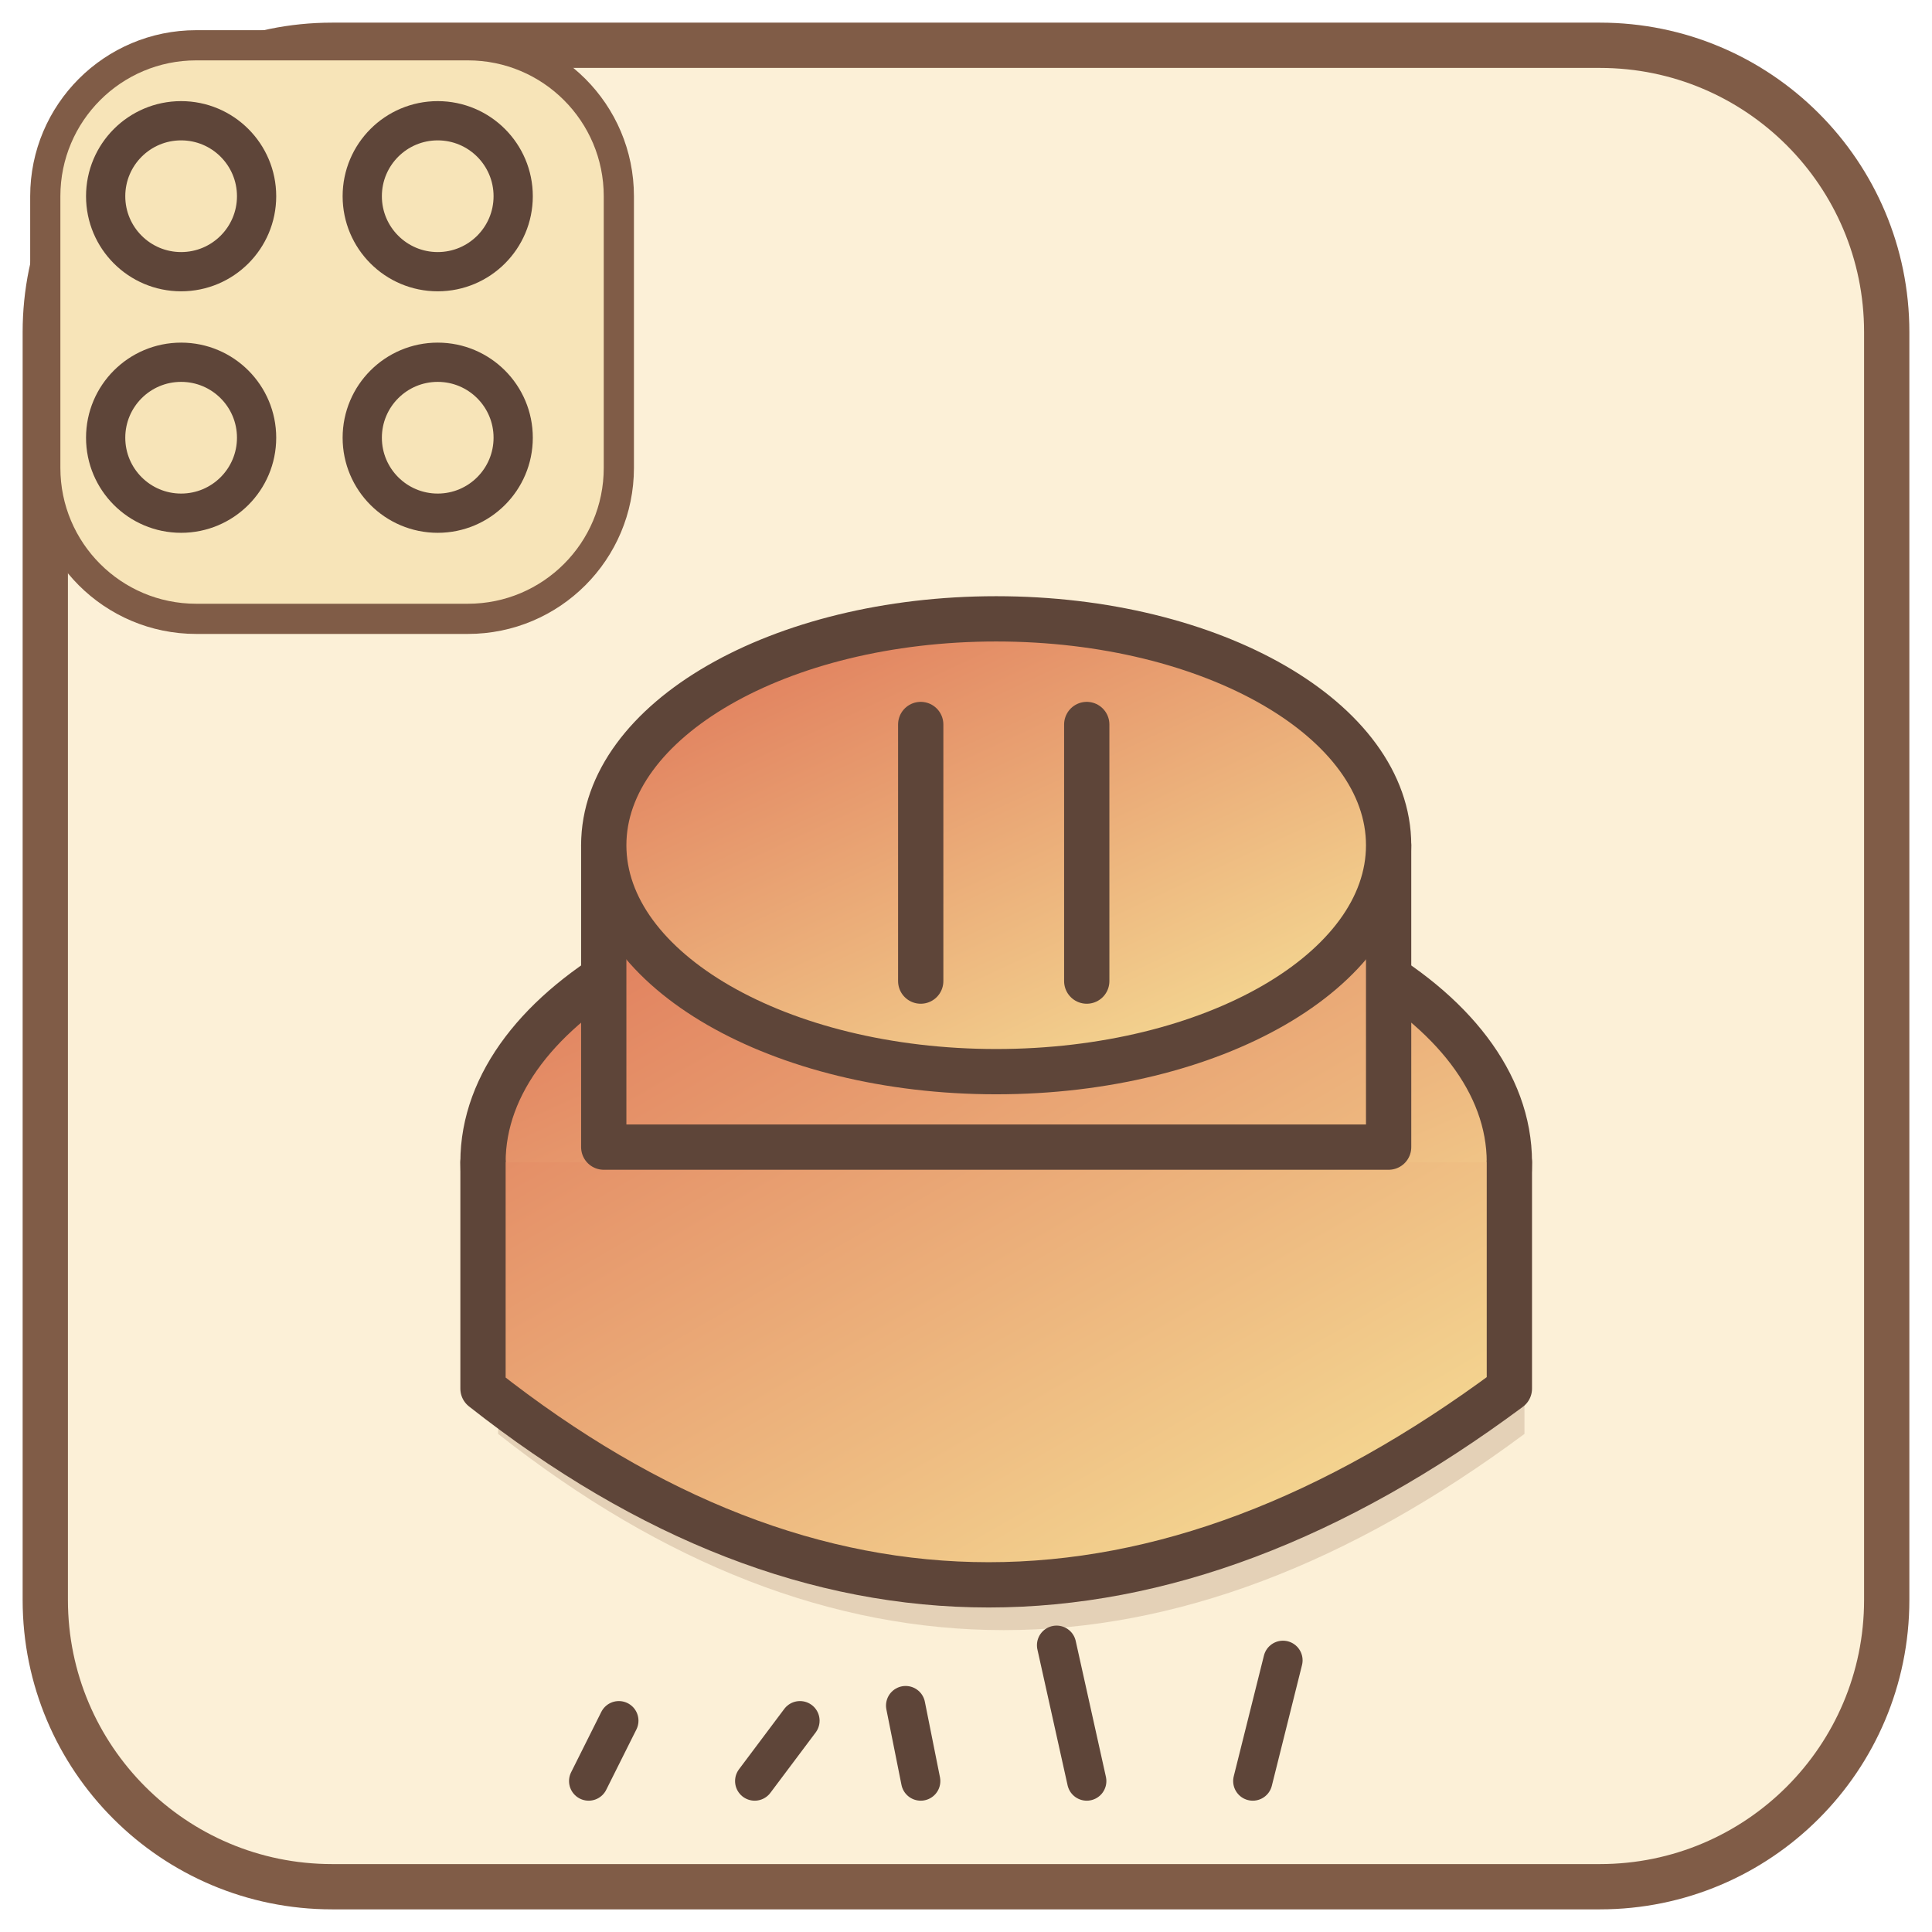
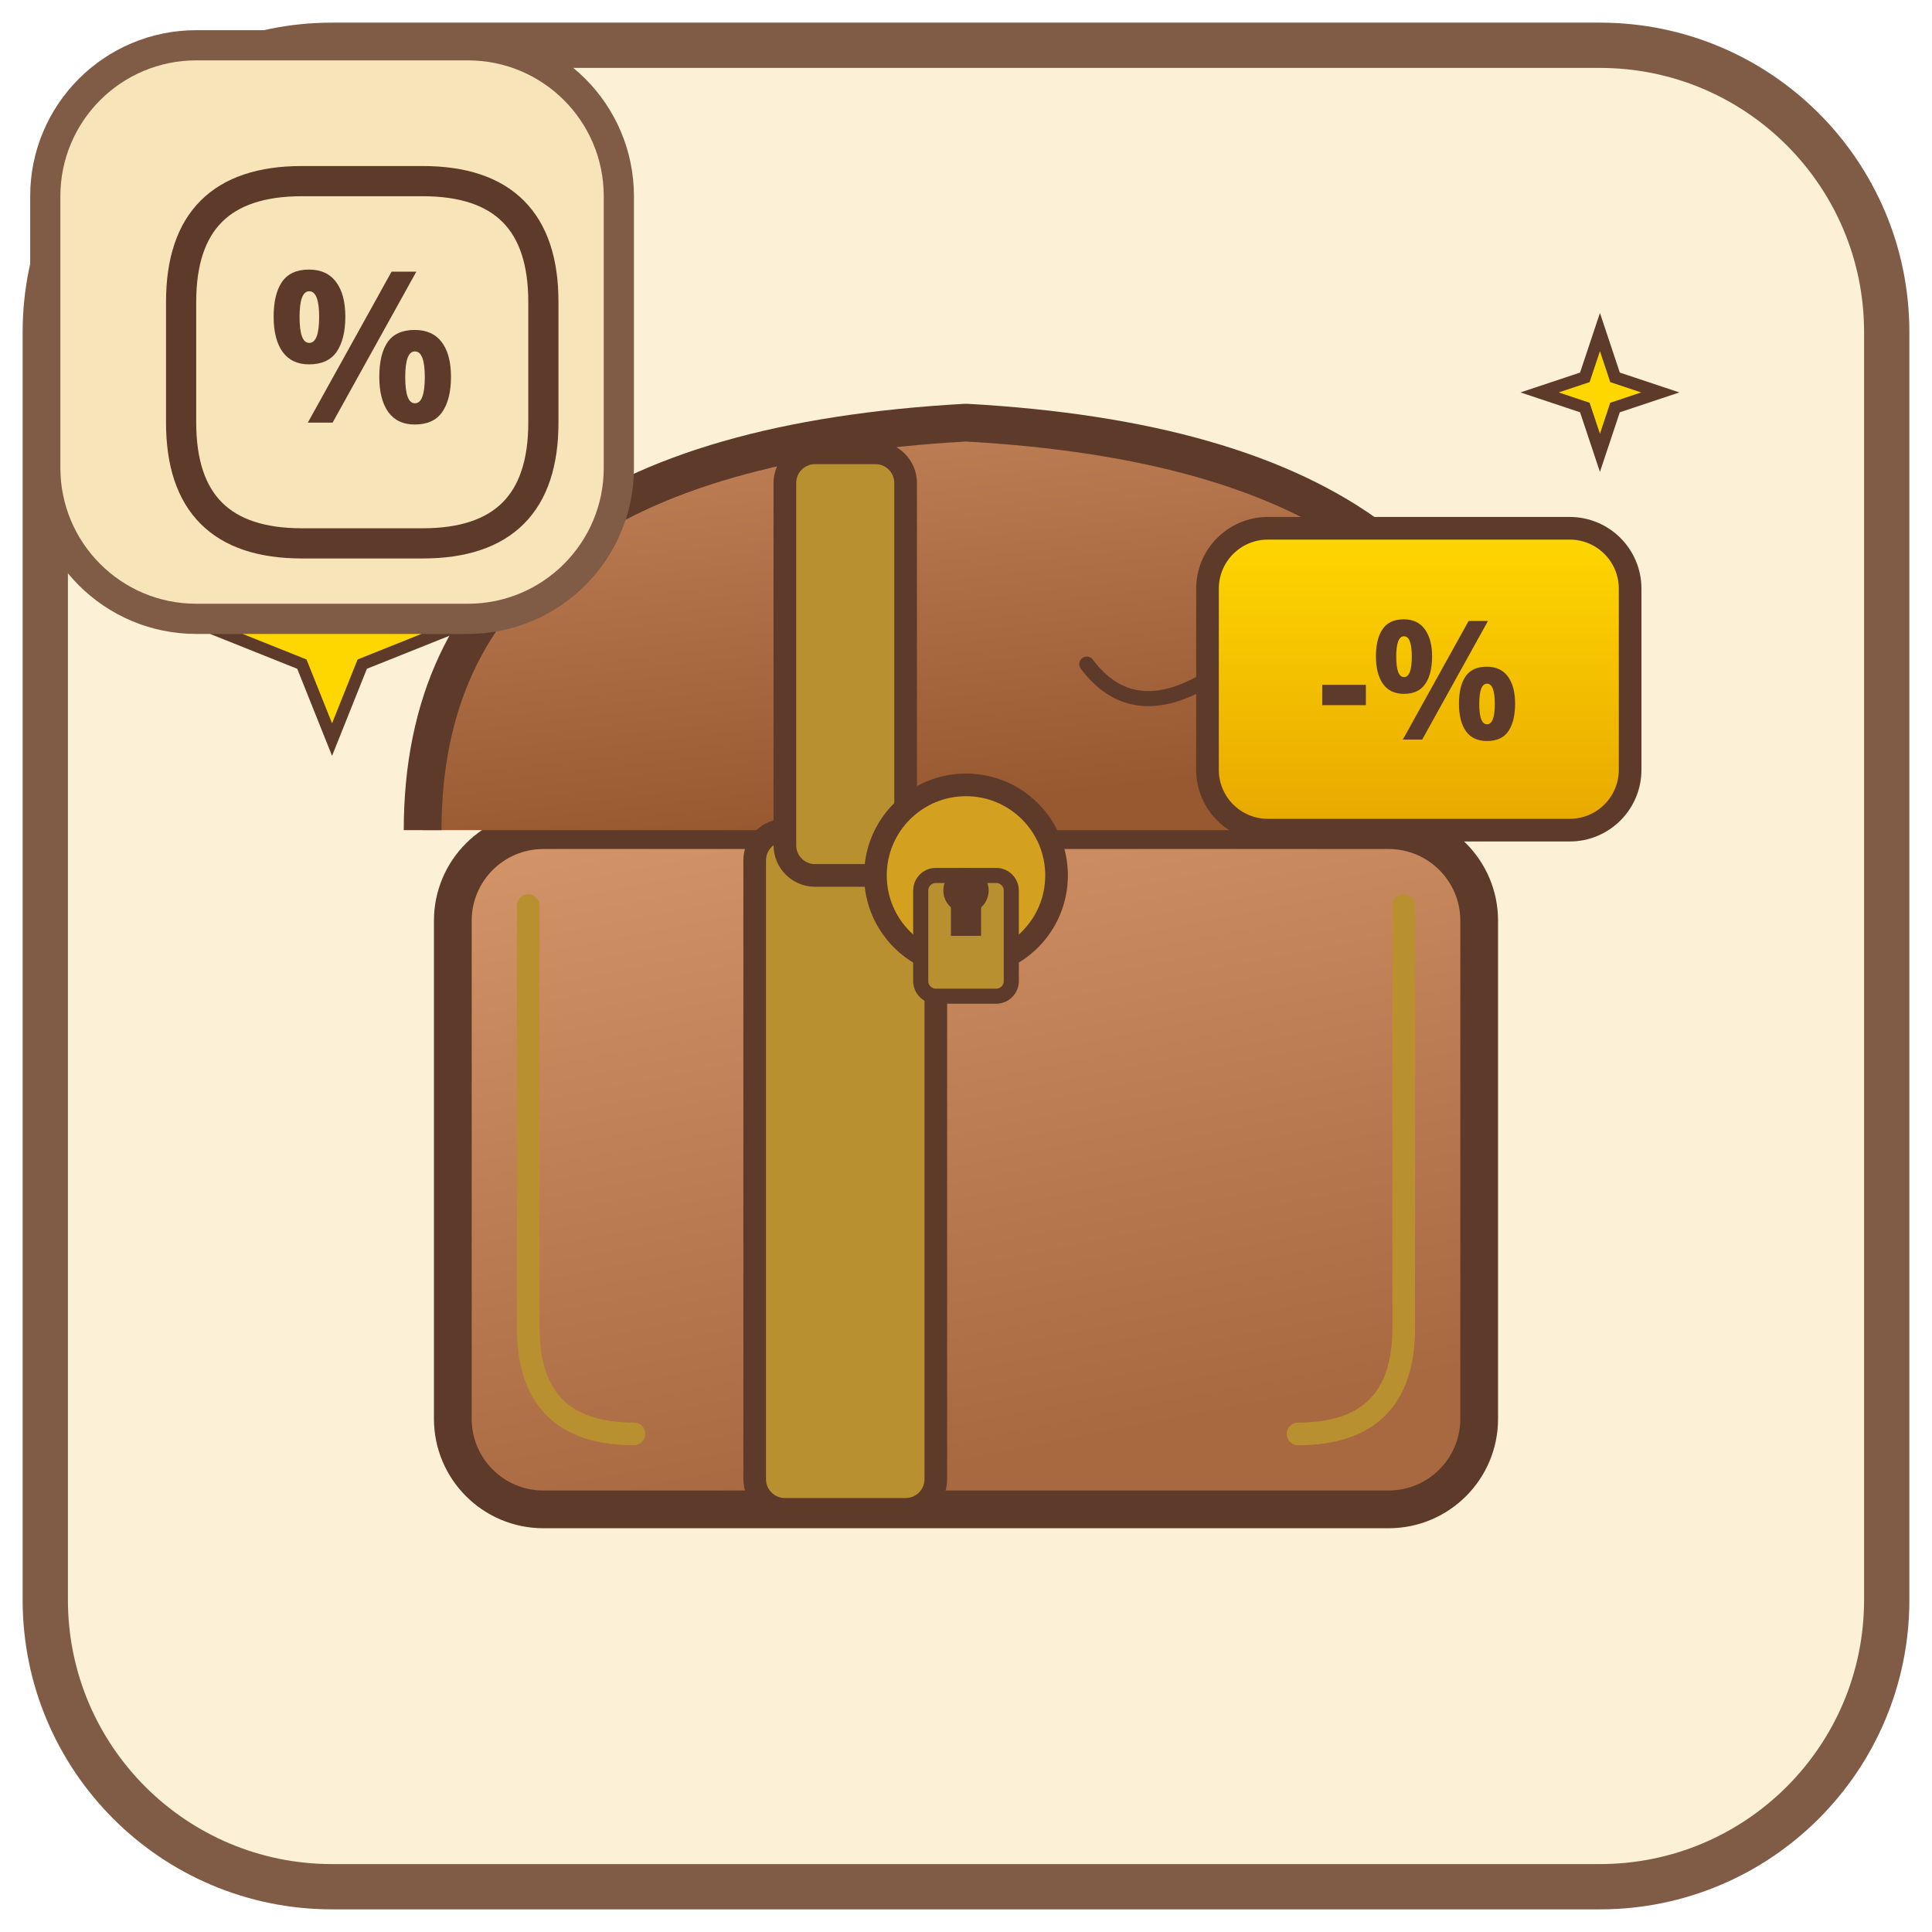
<svg xmlns="http://www.w3.org/2000/svg" width="128" height="128" viewBox="0 0 128 128">
  <defs>
-     <linearGradient id="paint" x2=".8" y2="1">
-       <stop stop-color="#de7256" />
-       <stop offset="1" stop-color="#f5db94" />
+     <linearGradient id="body" x1="0" y1="0" x2="0.3" y2="1">
+       <stop offset="0%" stop-color="#d4956a" />
+       <stop offset="100%" stop-color="#a86840" />
+     </linearGradient>
+     <linearGradient id="lid" x1="0" y1="0" x2="0.3" y2="1">
+       <stop offset="0%" stop-color="#c4845a" />
+       <stop offset="100%" stop-color="#985830" />
+     </linearGradient>
+     <linearGradient id="tag" x1="0" y1="0" x2="0" y2="1">
+       <stop offset="0%" stop-color="#ffd700" />
+       <stop offset="100%" stop-color="#e8a800" />
    </linearGradient>
  </defs>
  <rect x="3" y="3" width="122" height="122" rx="19" fill="#fcf0d7" stroke="#805c47" stroke-width="3" />
-   <g transform="translate(1 3)" fill="#9b7558" opacity=".25">
-     <ellipse cx="66" cy="77" rx="34" ry="19" />
-     <path d="M32 77v15q33 26 68 0V77M40 56h52v20H40z" />
-     <ellipse cx="66" cy="56" rx="26" ry="15" />
-     <path d="M61 48v17M72 48v17" fill="none" />
-   </g>
-   <g fill="url(#paint)" stroke="#5e4539" stroke-width="3" stroke-linejoin="round" stroke-linecap="round">
-     <ellipse cx="66" cy="77" rx="34" ry="19" />
-     <path d="M32 77v15q33 26 68 0V77M40 56h52v20H40z" />
-     <ellipse cx="66" cy="56" rx="26" ry="15" />
-     <path d="M61 48v17M72 48v17" fill="none" />
-   </g>
+   <rect x="30" y="55" width="68" height="45" rx="6" fill="url(#body)" stroke="#5e3a2a" stroke-width="2.5" stroke-linejoin="round" />
+   <path d="M28 55 Q28 30 64 28 Q100 30 100 55" fill="url(#lid)" stroke="#5e3a2a" stroke-width="2.5" stroke-linejoin="round" />
+   <rect x="50" y="55" width="12" height="45" rx="2" fill="#b89030" stroke="#5e3a2a" stroke-width="1.5" />
+   <rect x="52" y="30" width="8" height="28" rx="2" fill="#b89030" stroke="#5e3a2a" stroke-width="1.5" />
+   <circle cx="64" cy="58" r="6" fill="#d4a020" stroke="#5e3a2a" stroke-width="1.5" />
+   <rect x="61" y="58" width="6" height="8" rx="1" fill="#b89030" stroke="#5e3a2a" stroke-width="1" />
+   <circle cx="64" cy="59" r="1.5" fill="#5e3a2a" />
+   <rect x="63" y="59" width="2" height="3" fill="#5e3a2a" />
+   <path d="M35 60 L35 88 Q35 95 42 95" fill="none" stroke="#b89030" stroke-width="1.5" stroke-linecap="round" />
+   <path d="M93 60 L93 88 Q93 95 86 95" fill="none" stroke="#b89030" stroke-width="1.5" stroke-linecap="round" />
+   <rect x="80" y="35" width="28" height="20" rx="4" fill="url(#tag)" stroke="#5e3a2a" stroke-width="1.5" />
+   <text x="94" y="49" text-anchor="middle" font-size="11" font-weight="bold" fill="#5e3a2a" font-family="sans-serif">-%</text>
+   <path d="M80 45 Q75 48 72 44" fill="none" stroke="#5e3a2a" stroke-width="1" stroke-linecap="round" />
+   <path d="M20 40 L22 35 L24 40 L29 42 L24 44 L22 49 L20 44 L15 42 Z" fill="#ffd700" stroke="#5e3a2a" stroke-width="0.8" />
+   <path d="M105 25 L106 22 L107 25 L110 26 L107 27 L106 30 L105 27 L102 26 Z" fill="#ffd700" stroke="#5e3a2a" stroke-width="0.8" />
  <rect x="3" y="3" width="38" height="38" rx="10" fill="#f7e4b8" stroke="#805c47" stroke-width="2" />
-   <g fill="none" stroke="#5e4539" stroke-width="2.6" stroke-linecap="round" stroke-linejoin="round">
-     <circle cx="12" cy="13" r="5" />
-     <circle cx="29" cy="13" r="5" />
-     <circle cx="12" cy="29" r="5" />
-     <circle cx="29" cy="29" r="5" />
-     <path d="M39 118l2 -4" />
-     <path d="M50 118l3 -4" />
-     <path d="M61 118l-1 -5" />
-     <path d="M72 118l-2 -9" />
-     <path d="M83 118l2 -8" />
-   </g>
+   <path d="M12 20 Q12 12 20 12 L28 12 Q36 12 36 20 L36 28 Q36 36 28 36 L20 36 Q12 36 12 28 Z" fill="none" stroke="#5e3a2a" stroke-width="2" />
+   <text x="24" y="28" text-anchor="middle" font-size="14" font-weight="bold" fill="#5e3a2a" font-family="sans-serif">%</text>
</svg>
